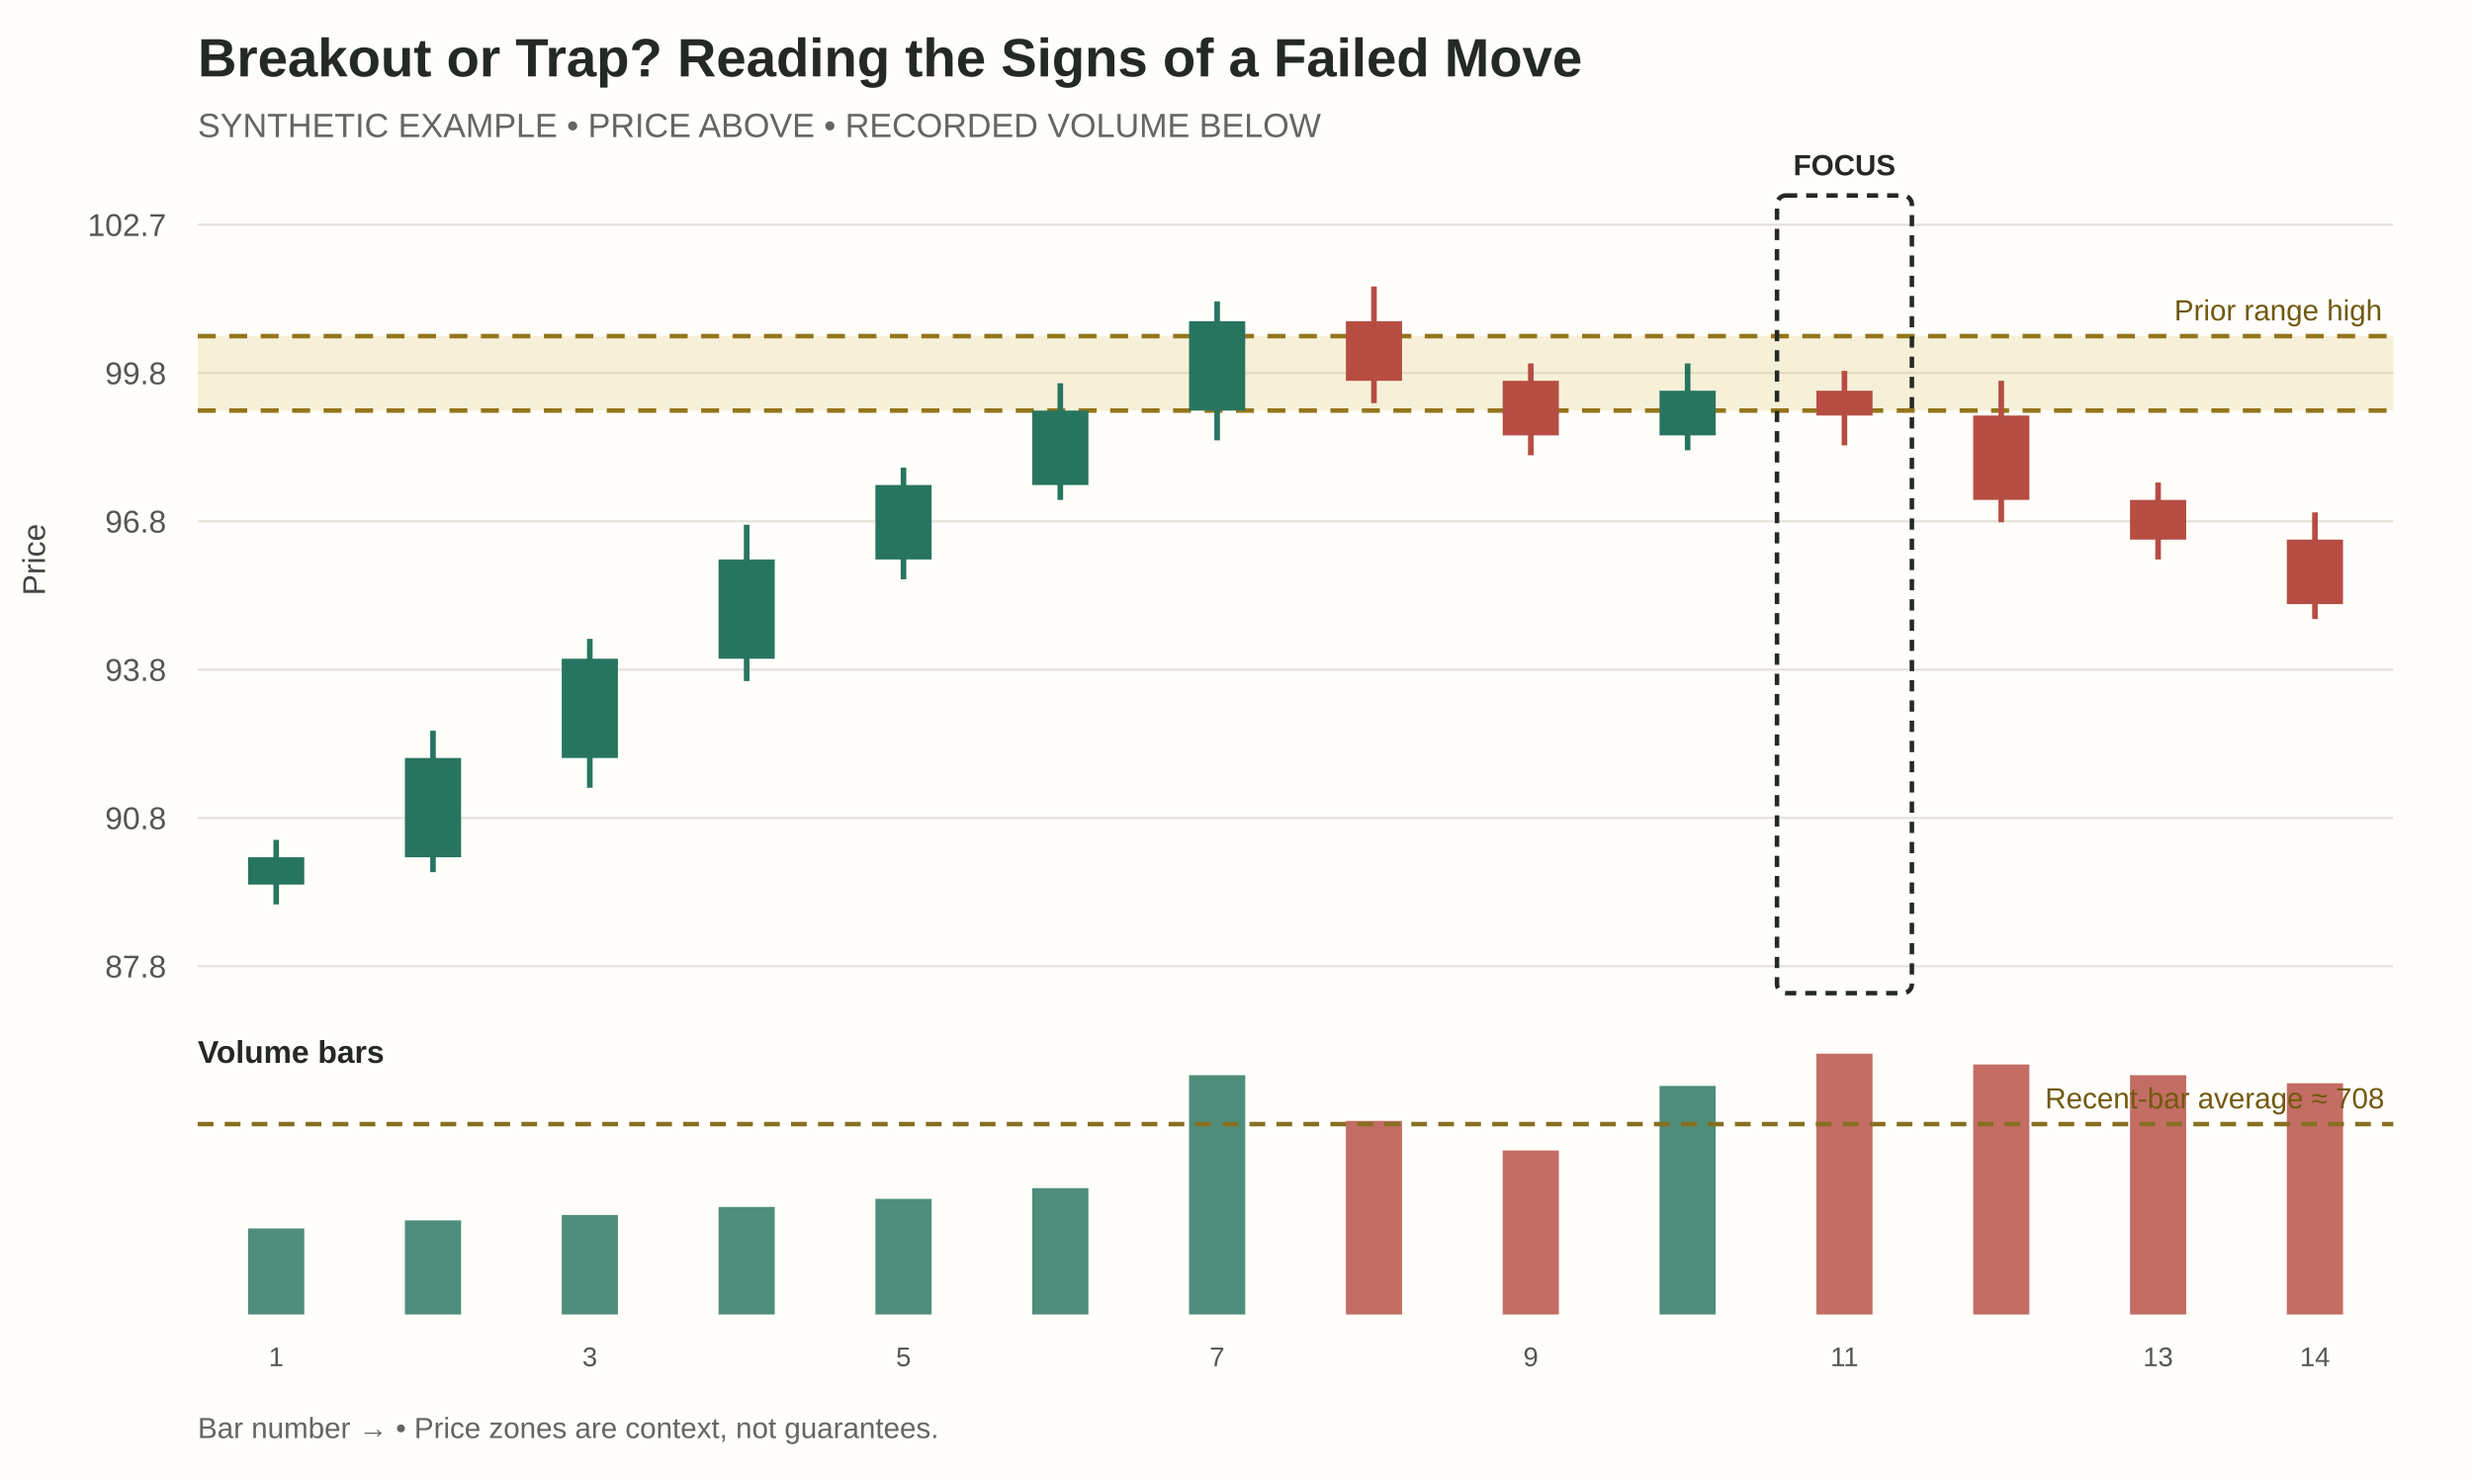
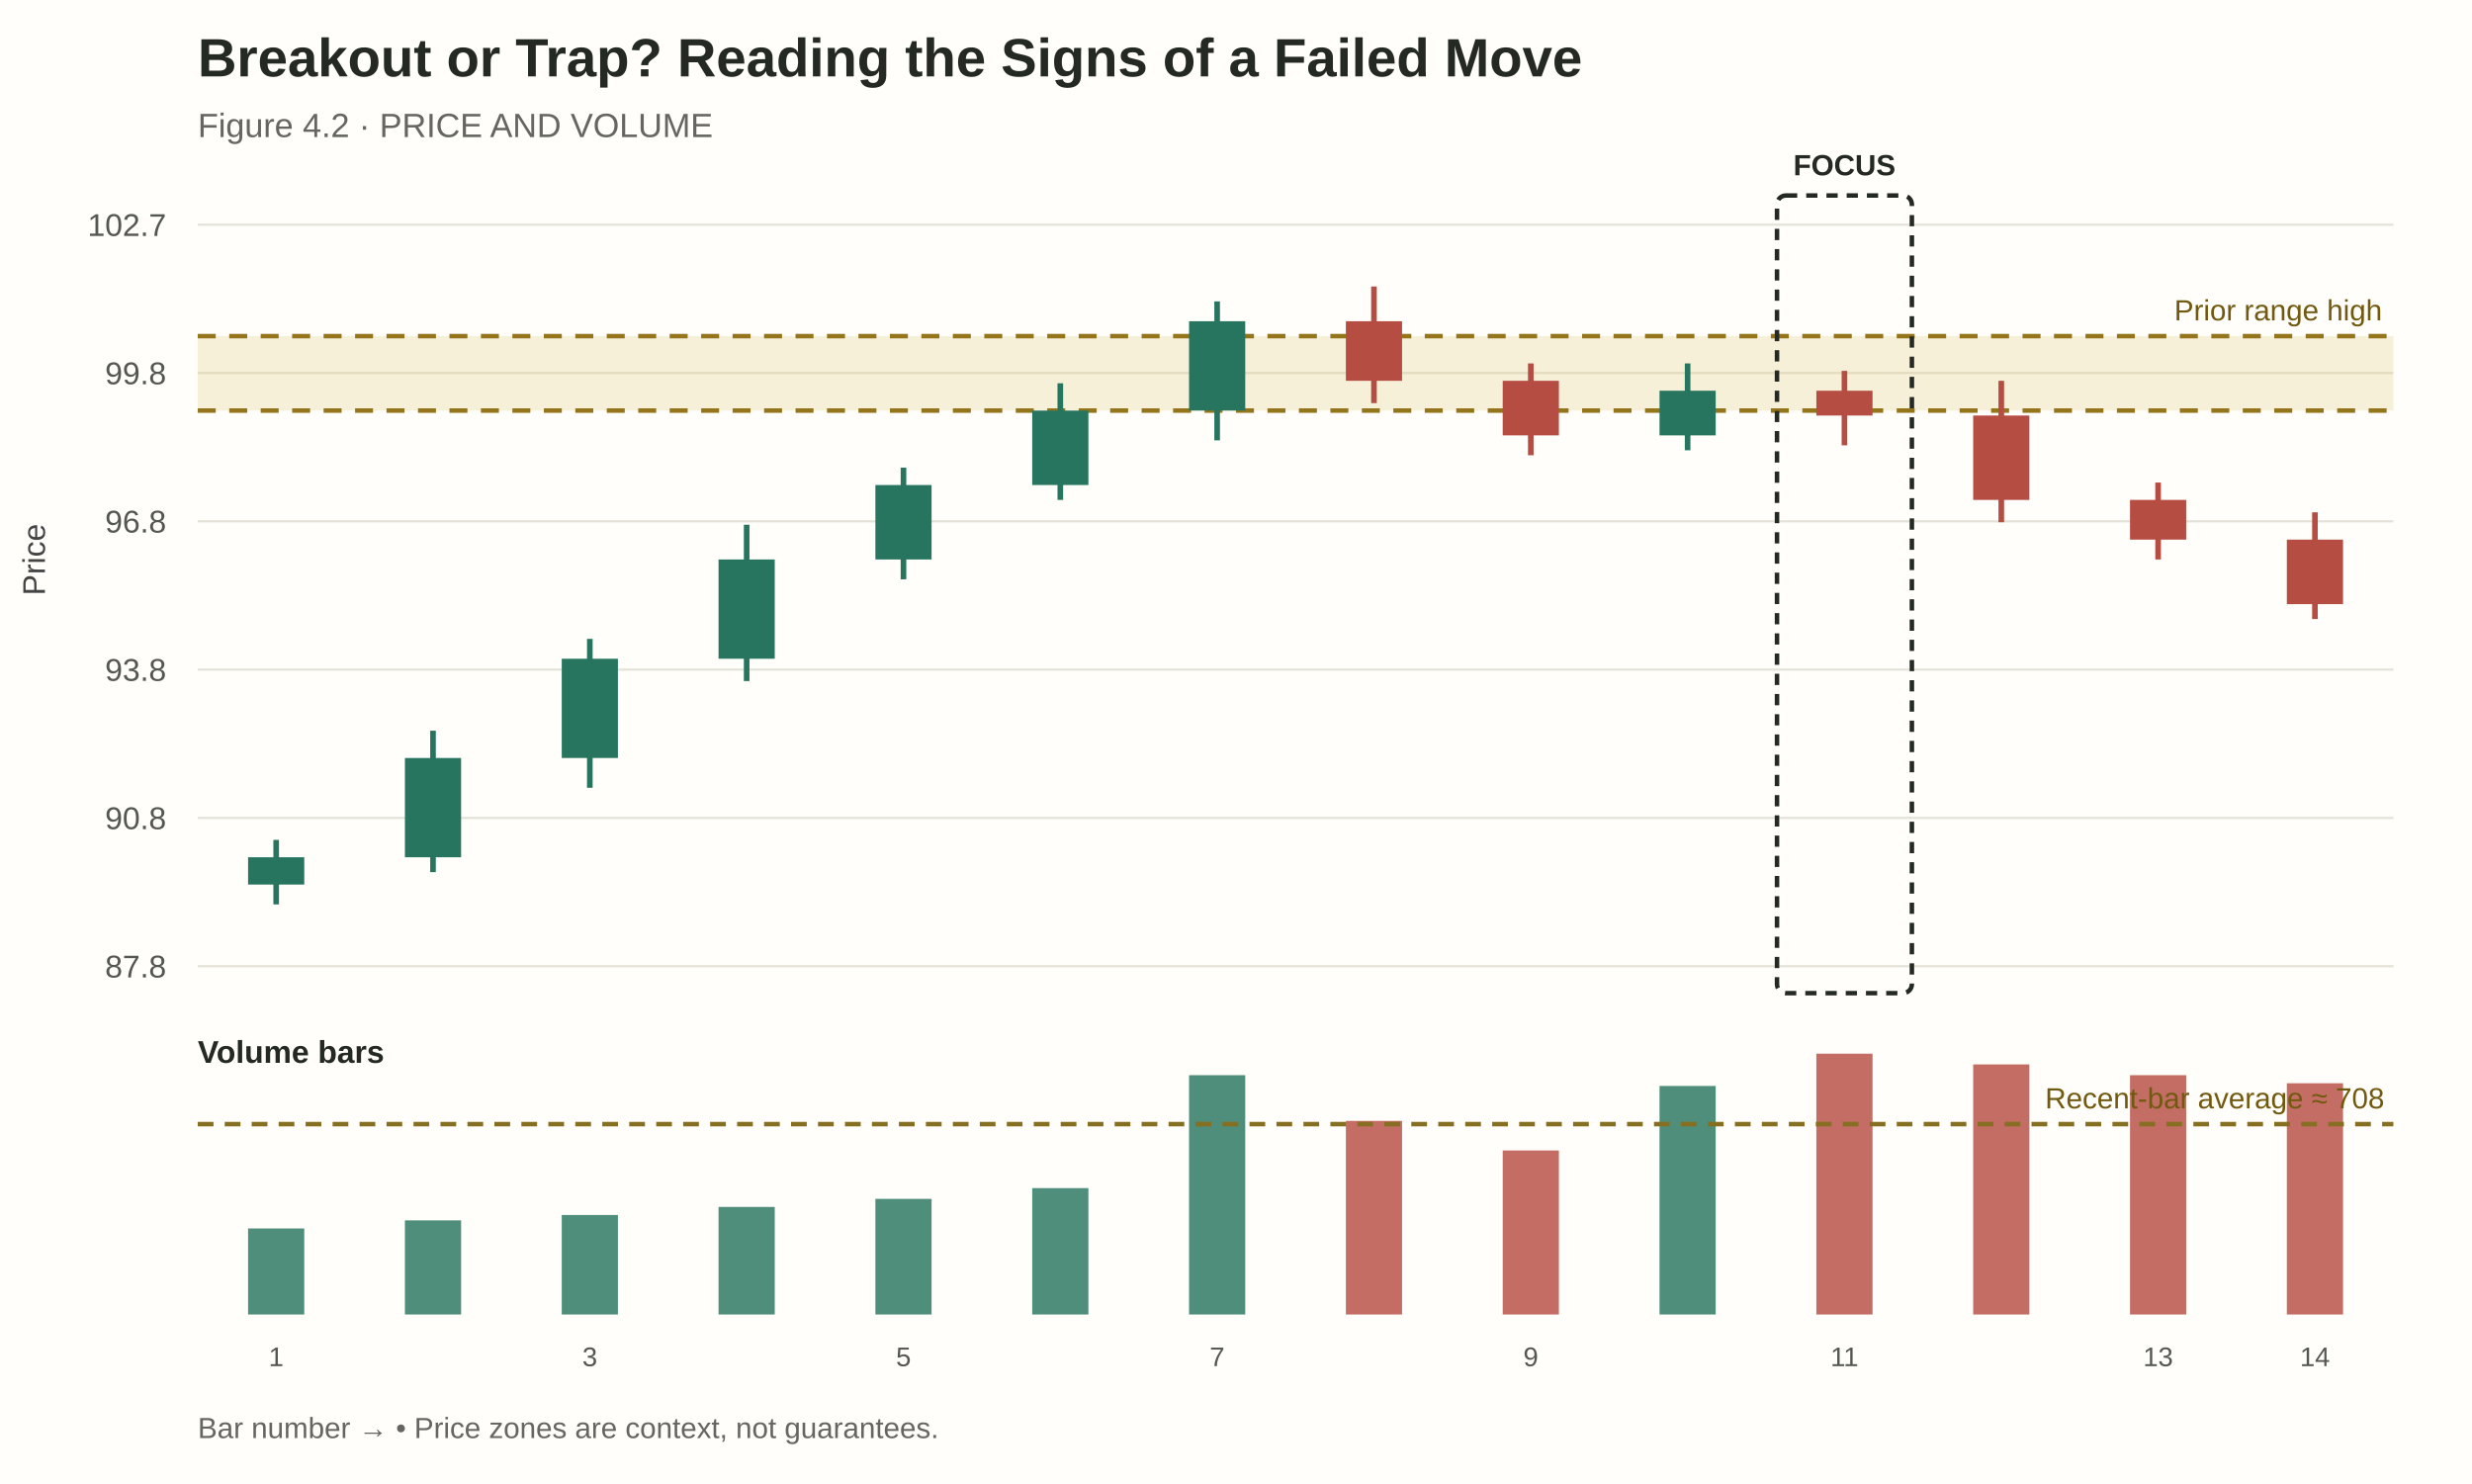
<svg xmlns="http://www.w3.org/2000/svg" role="img" aria-labelledby="chartTitle chartDesc" viewBox="0 0 1100 660" width="1100" height="660">
  <rect width="100%" height="100%" fill="#fffefa" />
  <text x="88" y="34" font-family="Arial,sans-serif" font-size="24" font-weight="700" fill="#252923">Breakout or Trap? Reading the Signs of a Failed Move</text>
-   <text x="88" y="61" font-family="Arial,sans-serif" font-size="15" fill="#65665f">SYNTHETIC EXAMPLE • PRICE ABOVE • RECORDED VOLUME BELOW</text>
+   <text x="88" y="61" font-family="Arial,sans-serif" font-size="15" fill="#65665f">Figure 4.2 · PRICE AND VOLUME</text>
  <line x1="88" x2="1065" y1="430" y2="430" stroke="#e4e2d9" />
  <text x="74" y="435" text-anchor="end" font-family="Arial,sans-serif" font-size="14" fill="#545750">87.8</text>
  <line x1="88" x2="1065" y1="364" y2="364" stroke="#e4e2d9" />
  <text x="74" y="369" text-anchor="end" font-family="Arial,sans-serif" font-size="14" fill="#545750">90.8</text>
  <line x1="88" x2="1065" y1="298" y2="298" stroke="#e4e2d9" />
  <text x="74" y="303" text-anchor="end" font-family="Arial,sans-serif" font-size="14" fill="#545750">93.8</text>
  <line x1="88" x2="1065" y1="232" y2="232" stroke="#e4e2d9" />
  <text x="74" y="237" text-anchor="end" font-family="Arial,sans-serif" font-size="14" fill="#545750">96.8</text>
  <line x1="88" x2="1065" y1="166" y2="166" stroke="#e4e2d9" />
  <text x="74" y="171" text-anchor="end" font-family="Arial,sans-serif" font-size="14" fill="#545750">99.8</text>
  <line x1="88" x2="1065" y1="100" y2="100" stroke="#e4e2d9" />
  <text x="74" y="105" text-anchor="end" font-family="Arial,sans-serif" font-size="14" fill="#545750">102.7</text>
  <rect x="88" y="149.588" width="977" height="33.133" fill="#dfc66b" opacity=".24" />
  <line x1="88" x2="1065" y1="149.588" y2="149.588" stroke="#94751b" stroke-width="2" stroke-dasharray="8 6" />
  <line x1="88" x2="1065" y1="182.721" y2="182.721" stroke="#94751b" stroke-width="2" stroke-dasharray="8 6" />
  <text x="1060" y="142.588" text-anchor="end" font-family="Arial,sans-serif" font-size="13" fill="#715910">Prior range high</text>
  <text x="20" y="265" transform="rotate(-90 20 265)" font-family="Arial,sans-serif" font-size="14" fill="#444">Price</text>
  <line x1="122.893" x2="122.893" y1="373.785" y2="402.5" stroke="#28755f" stroke-width="2.5" />
  <rect x="110.393" y="381.516" width="25" height="12.149" fill="#28755f" />
  <rect x="110.393" y="546.708" width="25" height="38.292" fill="#28755f" opacity=".82" />
  <text x="122.893" y="608" text-anchor="middle" font-family="Arial,sans-serif" font-size="12" fill="#545750">1</text>
  <line x1="192.679" x2="192.679" y1="325.191" y2="388.143" stroke="#28755f" stroke-width="2.5" />
  <rect x="180.179" y="337.339" width="25" height="44.177" fill="#28755f" />
  <rect x="180.179" y="543.119" width="25" height="41.881" fill="#28755f" opacity=".82" />
  <line x1="262.464" x2="262.464" y1="284.327" y2="350.592" stroke="#28755f" stroke-width="2.5" />
  <rect x="249.964" y="293.163" width="25" height="44.177" fill="#28755f" />
  <rect x="249.964" y="540.725" width="25" height="44.275" fill="#28755f" opacity=".82" />
  <text x="262.464" y="608" text-anchor="middle" font-family="Arial,sans-serif" font-size="12" fill="#545750">3</text>
  <line x1="332.25" x2="332.25" y1="233.524" y2="303.102" stroke="#28755f" stroke-width="2.5" />
  <rect x="319.75" y="248.986" width="25" height="44.177" fill="#28755f" />
  <rect x="319.75" y="537.135" width="25" height="47.865" fill="#28755f" opacity=".82" />
  <line x1="402.036" x2="402.036" y1="208.122" y2="257.821" stroke="#28755f" stroke-width="2.5" />
  <rect x="389.536" y="215.853" width="25" height="33.133" fill="#28755f" />
  <rect x="389.536" y="533.546" width="25" height="51.454" fill="#28755f" opacity=".82" />
  <text x="402.036" y="608" text-anchor="middle" font-family="Arial,sans-serif" font-size="12" fill="#545750">5</text>
  <line x1="471.821" x2="471.821" y1="170.572" y2="222.48" stroke="#28755f" stroke-width="2.5" />
  <rect x="459.321" y="182.721" width="25" height="33.133" fill="#28755f" />
  <rect x="459.321" y="528.759" width="25" height="56.241" fill="#28755f" opacity=".82" />
  <line x1="541.607" x2="541.607" y1="134.127" y2="195.974" stroke="#28755f" stroke-width="2.5" />
  <rect x="529.107" y="142.962" width="25" height="39.759" fill="#28755f" />
  <rect x="529.107" y="478.501" width="25" height="106.499" fill="#28755f" opacity=".82" />
  <text x="541.607" y="608" text-anchor="middle" font-family="Arial,sans-serif" font-size="12" fill="#545750">7</text>
  <line x1="611.393" x2="611.393" y1="127.5" y2="179.408" stroke="#b64d43" stroke-width="2.5" />
  <rect x="598.893" y="142.962" width="25" height="26.506" fill="#b64d43" />
  <rect x="598.893" y="498.844" width="25" height="86.156" fill="#b64d43" opacity=".82" />
  <line x1="681.179" x2="681.179" y1="161.737" y2="202.6" stroke="#b64d43" stroke-width="2.5" />
  <rect x="668.679" y="169.468" width="25" height="24.297" fill="#b64d43" />
  <rect x="668.679" y="512.007" width="25" height="72.993" fill="#b64d43" opacity=".82" />
  <text x="681.179" y="608" text-anchor="middle" font-family="Arial,sans-serif" font-size="12" fill="#545750">9</text>
  <line x1="750.964" x2="750.964" y1="161.737" y2="200.392" stroke="#28755f" stroke-width="2.5" />
  <rect x="738.464" y="173.886" width="25" height="19.88" fill="#28755f" />
  <rect x="738.464" y="483.288" width="25" height="101.712" fill="#28755f" opacity=".82" />
  <line x1="820.75" x2="820.75" y1="165.05" y2="198.183" stroke="#b64d43" stroke-width="2.5" />
  <rect x="808.25" y="173.886" width="25" height="11.044" fill="#b64d43" />
  <rect x="808.25" y="468.929" width="25" height="116.071" fill="#b64d43" opacity=".82" />
  <rect x="790.742" y="87" width="60.016" height="355" fill="none" stroke="#252923" stroke-width="2" stroke-dasharray="5 4" rx="4" />
  <text x="820.75" y="78" text-anchor="middle" font-family="Arial,sans-serif" font-size="13" font-weight="700" fill="#252923">FOCUS</text>
  <text x="820.75" y="608" text-anchor="middle" font-family="Arial,sans-serif" font-size="12" fill="#545750">11</text>
  <line x1="890.536" x2="890.536" y1="169.468" y2="232.42" stroke="#b64d43" stroke-width="2.5" />
  <rect x="878.036" y="184.93" width="25" height="37.55" fill="#b64d43" />
  <rect x="878.036" y="473.715" width="25" height="111.285" fill="#b64d43" opacity=".82" />
  <line x1="960.321" x2="960.321" y1="214.749" y2="248.986" stroke="#b64d43" stroke-width="2.5" />
  <rect x="947.821" y="222.48" width="25" height="17.671" fill="#b64d43" />
  <rect x="947.821" y="478.501" width="25" height="106.499" fill="#b64d43" opacity=".82" />
  <text x="960.321" y="608" text-anchor="middle" font-family="Arial,sans-serif" font-size="12" fill="#545750">13</text>
  <line x1="1030.107" x2="1030.107" y1="228.002" y2="275.492" stroke="#b64d43" stroke-width="2.5" />
  <rect x="1017.607" y="240.151" width="25" height="28.715" fill="#b64d43" />
  <rect x="1017.607" y="482.091" width="25" height="102.909" fill="#b64d43" opacity=".82" />
  <text x="1030.107" y="608" text-anchor="middle" font-family="Arial,sans-serif" font-size="12" fill="#545750">14</text>
  <line x1="88" x2="1065" y1="500.28" y2="500.28" stroke="#876f22" stroke-width="2" stroke-dasharray="7 5" />
  <text x="1061" y="493.28" text-anchor="end" font-family="Arial,sans-serif" font-size="13" fill="#715910">Recent-bar average ≈ 708</text>
  <text x="88" y="473" font-family="Arial,sans-serif" font-size="14" font-weight="700" fill="#252923">Volume bars</text>
  <text x="88" y="640" font-family="Arial,sans-serif" font-size="13" fill="#65665f">Bar number → • Price zones are context, not guarantees.</text>
</svg>
